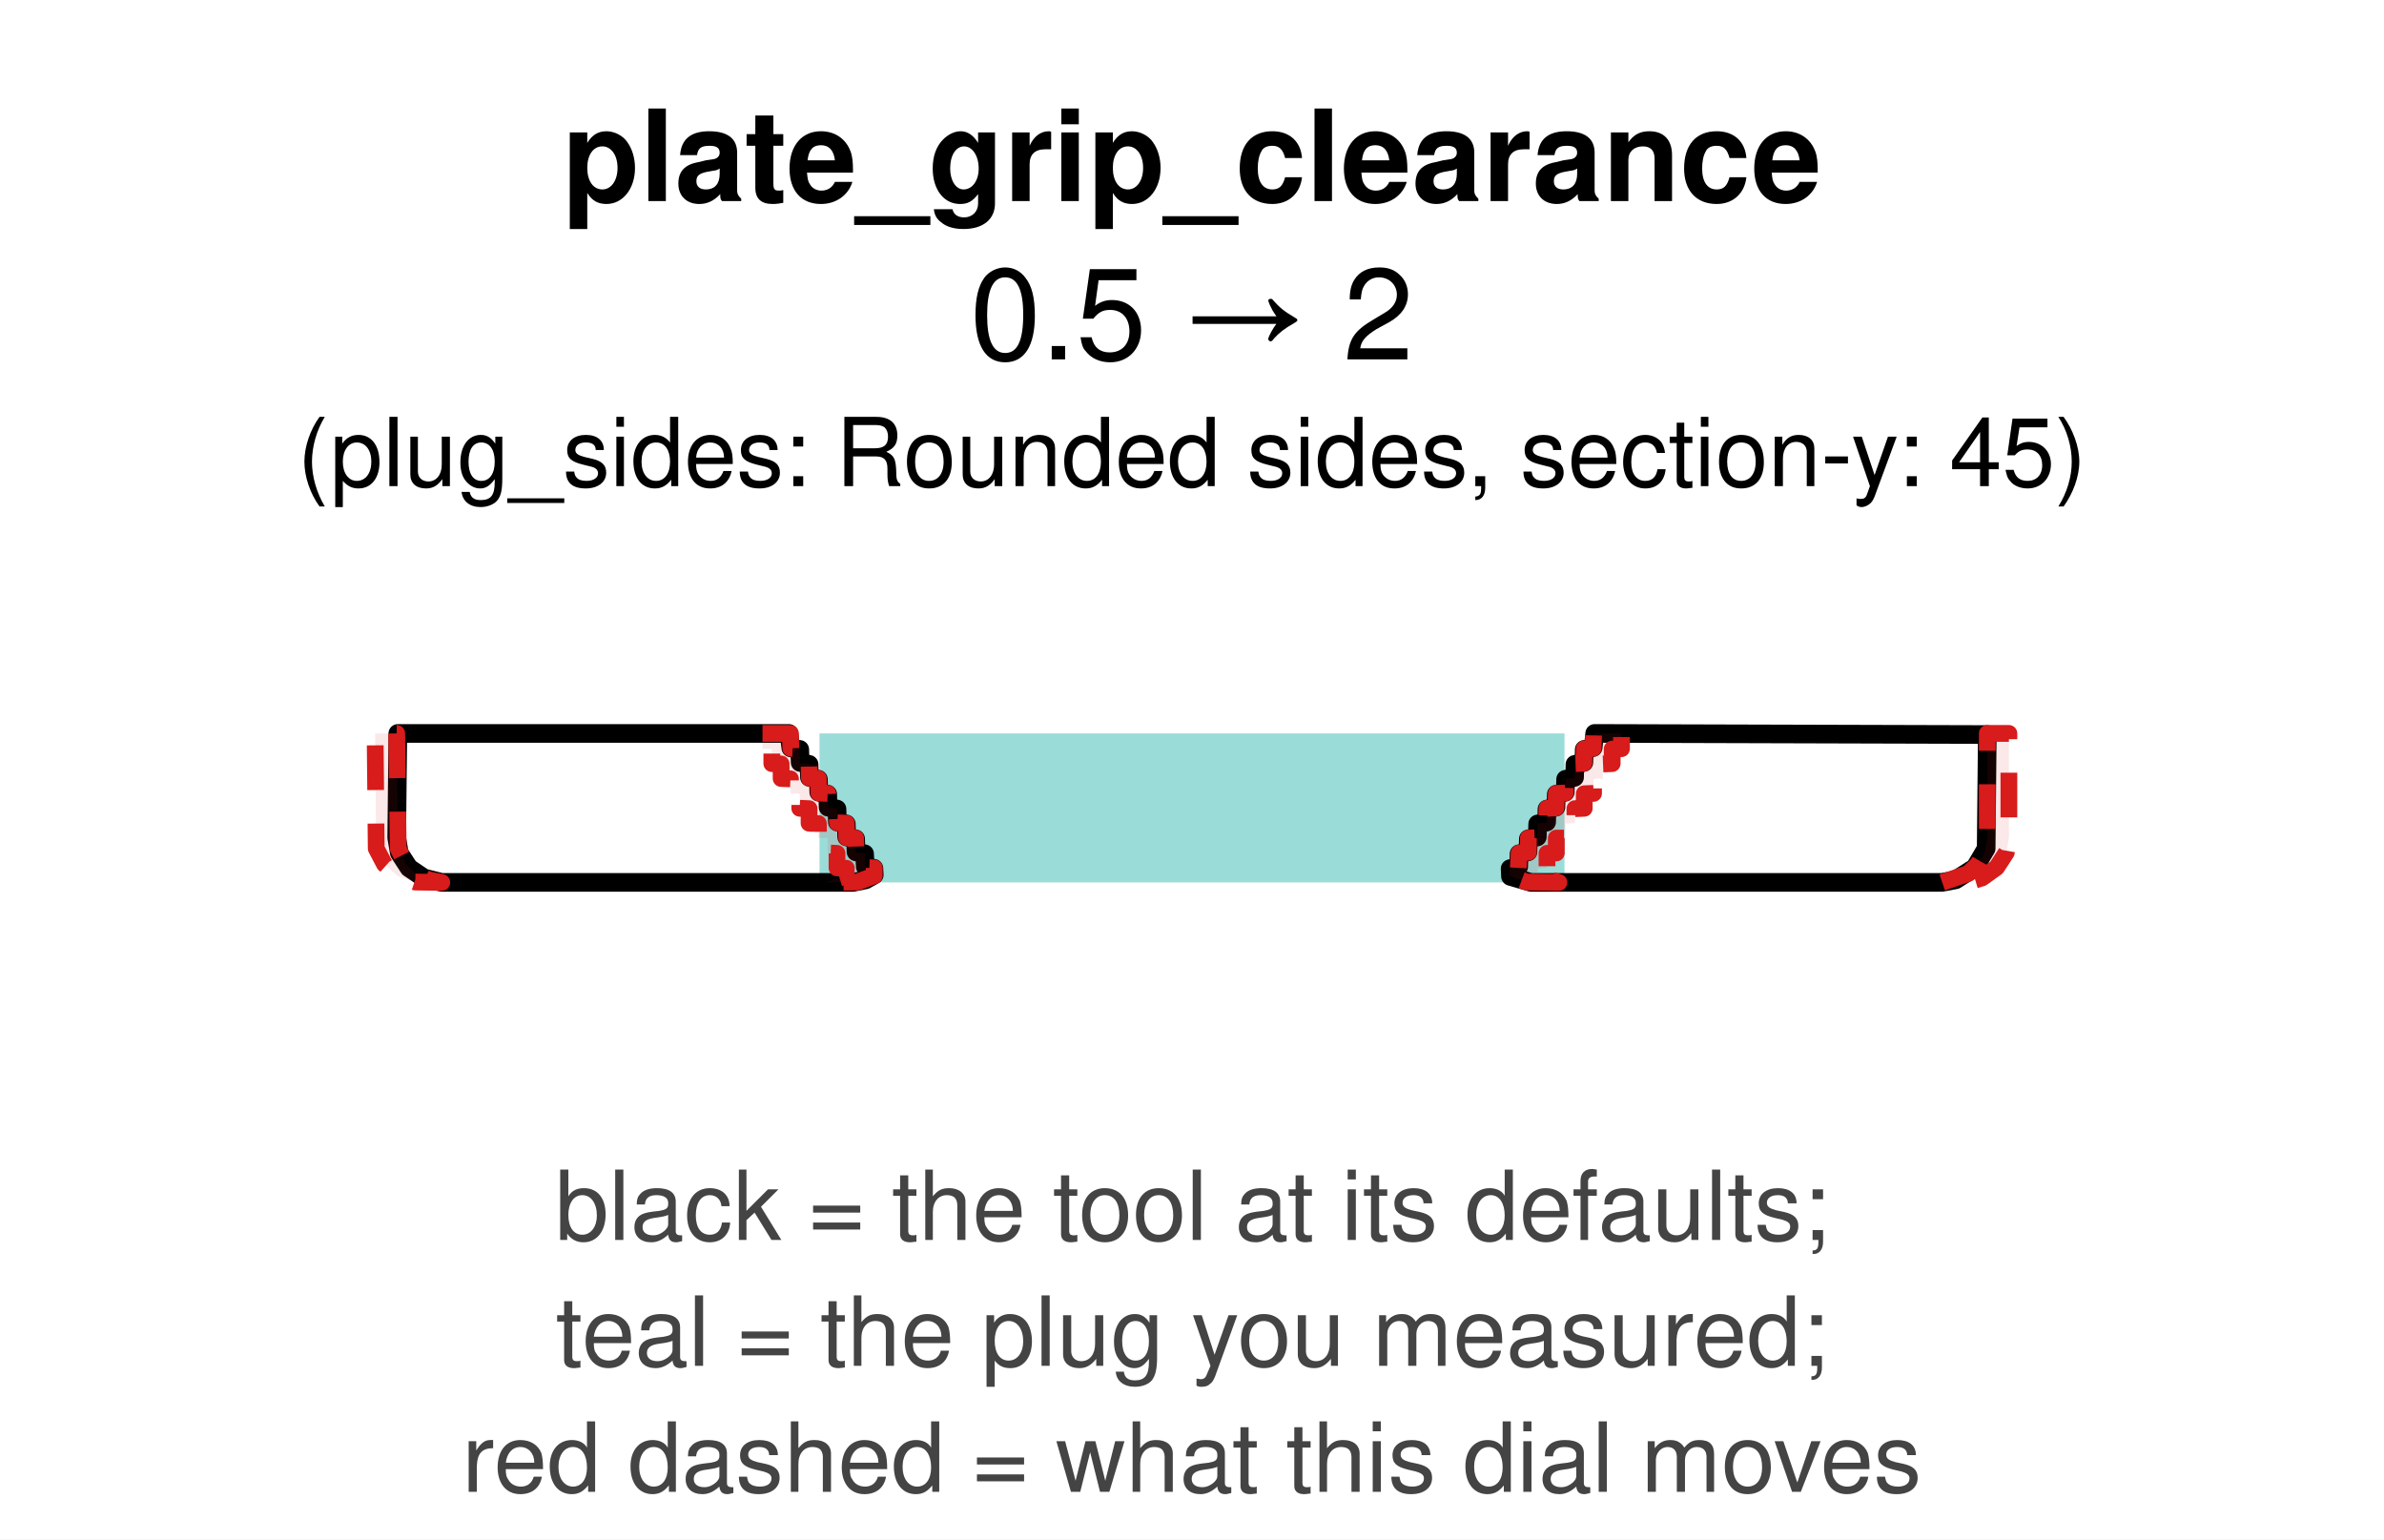
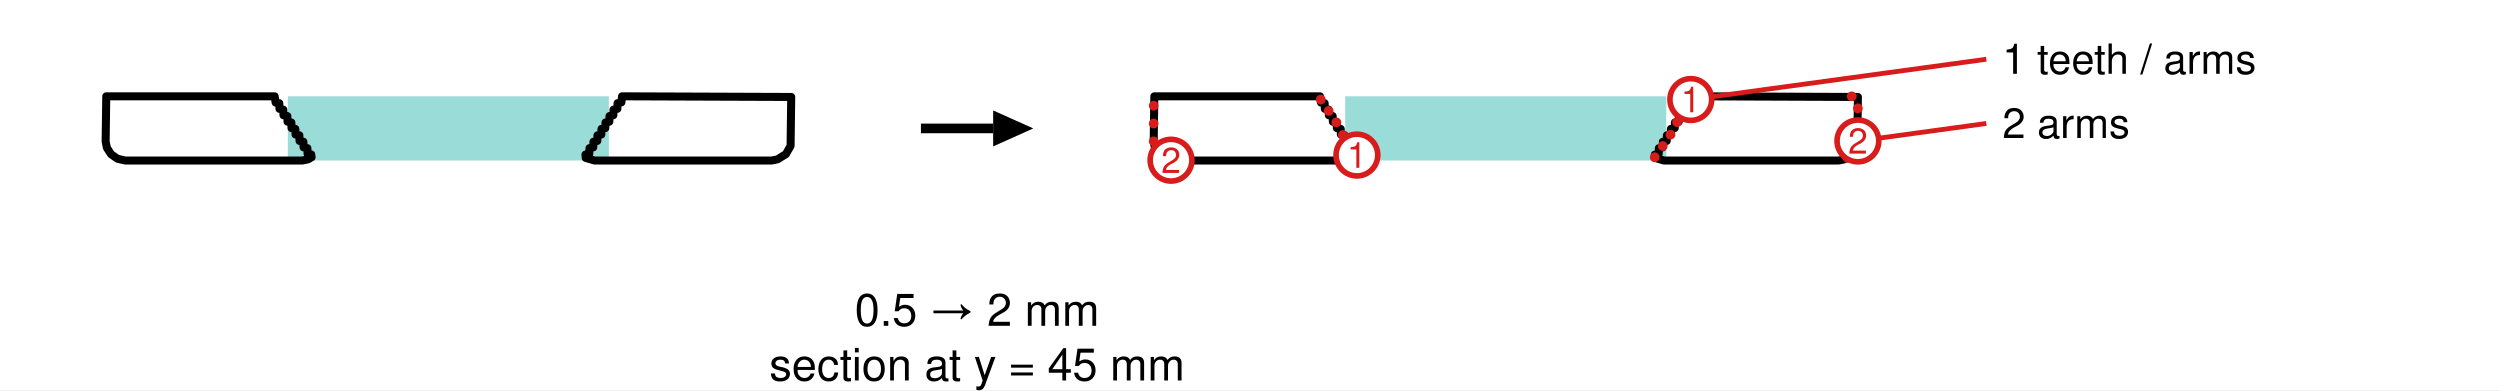
- <svg xmlns="http://www.w3.org/2000/svg" width="64.00mm" height="41.33mm" viewBox="0 0 64.00 41.33" role="img">
-   <rect width="64.00" height="41.33" fill="white" />
-   <text x="32.00" y="5.40" font-family="Helvetica, Arial, sans-serif" font-size="3.40" font-weight="bold" text-anchor="middle" fill="#000">plate_grip_clearance</text>
-   <text x="32.00" y="9.65" font-family="Helvetica, Arial, sans-serif" font-size="3.40" text-anchor="middle" fill="#000">0.5 → 2</text>
-   <text x="32.00" y="13.05" font-family="Helvetica, Arial, sans-serif" font-size="2.55" text-anchor="middle" fill="#000">(plug_sides: Rounded sides, section-y: 45)</text>
-   <path d="M 22.00 19.69 L 42.00 19.69 L 42.00 23.69 L 22.00 23.69 L 22.00 19.69 Z" fill="#20b2aa" fill-rule="evenodd" fill-opacity="0.45" stroke="none" />
-   <path d="M 40.55 23.53 L 40.54 23.32 L 40.77 23.27 L 40.78 22.92 L 41.02 22.87 L 41.03 22.52 L 41.27 22.47 L 41.28 22.12 L 41.52 22.07 L 41.53 21.72 L 41.77 21.67 L 41.78 21.32 L 42.02 21.27 L 42.03 20.92 L 42.27 20.87 L 42.28 20.52 L 42.52 20.47 L 42.53 20.12 L 42.77 20.07 L 42.81 19.69 L 53.35 19.72 L 53.32 22.78 L 53.02 23.29 L 52.50 23.62 L 52.13 23.69 L 41.10 23.69 L 40.55 23.53 Z" fill="none" stroke="#000" stroke-width="0.5" stroke-linejoin="round" stroke-linecap="round" />
-   <path d="M 10.65 22.49 L 10.68 19.69 L 21.18 19.69 L 21.23 20.08 L 21.47 20.12 L 21.48 20.47 L 21.72 20.52 L 21.73 20.87 L 21.97 20.92 L 21.98 21.27 L 22.22 21.32 L 22.23 21.67 L 22.47 21.72 L 22.48 22.07 L 22.72 22.12 L 22.73 22.47 L 22.97 22.52 L 22.98 22.87 L 23.21 22.92 L 23.23 23.27 L 23.46 23.31 L 23.47 23.49 L 23.24 23.62 L 22.90 23.69 L 11.86 23.69 L 11.38 23.57 L 10.98 23.30 L 10.72 22.90 L 10.65 22.49 Z" fill="none" stroke="#000" stroke-width="0.5" stroke-linejoin="round" stroke-linecap="round" />
-   <path d="M 10.65 19.69 L 10.69 22.78 L 10.90 23.20 L 11.16 23.45 L 11.50 23.62 L 11.86 23.69 L 11.15 23.68 L 10.68 23.52 L 10.32 23.20 L 10.10 22.78 L 10.07 19.69 L 10.65 19.69 Z" fill="#d81b1b" fill-rule="evenodd" fill-opacity="0.1" stroke="#d81b1b" stroke-width="0.45" stroke-linejoin="round" stroke-dasharray="1.2,0.9" />
-   <path d="M 20.47 19.69 L 21.22 19.69 L 21.23 20.09 L 21.47 20.10 L 21.48 20.49 L 21.72 20.50 L 21.73 20.89 L 21.97 20.90 L 21.98 21.29 L 22.22 21.30 L 22.23 21.69 L 22.47 21.70 L 22.48 22.09 L 22.72 22.10 L 22.73 22.49 L 22.97 22.50 L 22.98 22.89 L 23.22 22.90 L 23.23 23.29 L 23.47 23.30 L 23.47 23.51 L 23.02 23.68 L 22.15 23.69 L 22.71 23.52 L 22.72 23.31 L 22.47 23.30 L 22.47 22.91 L 22.22 22.90 L 22.22 22.50 L 21.97 22.50 L 21.97 22.11 L 21.72 22.10 L 21.72 21.71 L 21.47 21.70 L 21.47 21.31 L 21.22 21.30 L 21.22 20.91 L 20.97 20.90 L 20.97 20.51 L 20.72 20.50 L 20.72 20.11 L 20.47 20.10 L 20.47 19.69 Z" fill="#d81b1b" fill-rule="evenodd" fill-opacity="0.1" stroke="#d81b1b" stroke-width="0.45" stroke-linejoin="round" stroke-dasharray="1.2,0.9" />
-   <path d="M 40.76 23.30 L 40.78 22.90 L 41.03 22.88 L 41.03 22.50 L 41.27 22.49 L 41.28 22.10 L 41.52 22.09 L 41.53 21.70 L 41.77 21.69 L 41.78 21.30 L 42.02 21.29 L 42.03 20.90 L 42.27 20.89 L 42.28 20.50 L 42.52 20.49 L 42.53 20.10 L 42.77 20.09 L 42.78 19.69 L 43.53 19.69 L 43.53 20.10 L 43.28 20.11 L 43.28 20.50 L 43.03 20.51 L 43.03 20.90 L 42.78 20.91 L 42.78 21.30 L 42.53 21.31 L 42.53 21.70 L 42.28 21.71 L 42.28 22.10 L 42.03 22.11 L 42.03 22.50 L 41.78 22.50 L 41.78 22.90 L 41.53 22.91 L 41.53 23.30 L 41.28 23.31 L 41.29 23.52 L 41.85 23.69 L 40.98 23.68 L 40.53 23.51 L 40.53 23.30 L 40.76 23.30 Z" fill="#d81b1b" fill-rule="evenodd" fill-opacity="0.1" stroke="#d81b1b" stroke-width="0.45" stroke-linejoin="round" stroke-dasharray="1.2,0.9" />
-   <path d="M 52.14 23.69 L 52.84 23.45 L 53.10 23.20 L 53.28 22.89 L 53.35 22.48 L 53.35 19.69 L 53.93 19.69 L 53.93 22.49 L 53.86 22.89 L 53.60 23.29 L 53.21 23.57 L 52.85 23.68 L 52.14 23.69 Z" fill="#d81b1b" fill-rule="evenodd" fill-opacity="0.1" stroke="#d81b1b" stroke-width="0.45" stroke-linejoin="round" stroke-dasharray="1.2,0.9" />
-   <text x="32.00" y="33.29" font-family="Helvetica, Arial, sans-serif" font-size="2.60" text-anchor="middle" fill="#444444">black = the tool at its defaults;</text>
-   <text x="32.00" y="36.67" font-family="Helvetica, Arial, sans-serif" font-size="2.60" text-anchor="middle" fill="#444444">teal = the plug you measured;</text>
-   <text x="32.00" y="40.05" font-family="Helvetica, Arial, sans-serif" font-size="2.60" text-anchor="middle" fill="#444444">red dashed = what this dial moves</text>
+ <svg xmlns="http://www.w3.org/2000/svg" width="155.74mm" height="24.30mm" viewBox="0 0 155.74 24.30" role="img">
+   <rect width="155.74" height="24.30" fill="white" />
+   <g class="panel" id="before">
+     <path d="M 17.93 6.00 L 37.93 6.00 L 37.93 10.00 L 17.93 10.00 L 17.93 6.00 Z" fill="#20b2aa" fill-rule="evenodd" fill-opacity="0.45" stroke="none" />
+     <path d="M 36.49 9.84 L 36.47 9.63 L 36.71 9.58 L 36.72 9.23 L 36.96 9.18 L 36.97 8.83 L 37.21 8.78 L 37.22 8.43 L 37.46 8.38 L 37.47 8.03 L 37.71 7.98 L 37.72 7.63 L 37.96 7.58 L 37.97 7.23 L 38.21 7.18 L 38.22 6.83 L 38.46 6.78 L 38.47 6.43 L 38.71 6.38 L 38.75 6.00 L 49.29 6.04 L 49.25 9.09 L 48.96 9.60 L 48.43 9.93 L 48.07 10.00 L 37.04 10.00 L 36.49 9.84 Z" fill="none" stroke="#000" stroke-width="0.5" stroke-linejoin="round" stroke-linecap="round" />
+     <path d="M 6.58 8.81 L 6.62 6.00 L 17.11 6.00 L 17.17 6.39 L 17.40 6.43 L 17.41 6.78 L 17.65 6.83 L 17.66 7.18 L 17.90 7.23 L 17.91 7.58 L 18.15 7.63 L 18.16 7.98 L 18.40 8.03 L 18.41 8.38 L 18.65 8.43 L 18.66 8.78 L 18.90 8.83 L 18.91 9.18 L 19.15 9.23 L 19.16 9.58 L 19.39 9.62 L 19.41 9.80 L 19.18 9.93 L 18.83 10.00 L 7.80 10.00 L 7.32 9.89 L 6.92 9.61 L 6.66 9.21 L 6.58 8.81 Z" fill="none" stroke="#000" stroke-width="0.5" stroke-linejoin="round" stroke-linecap="round" />
+   </g>
+   <g class="arrow">
+     <line x1="57.37" y1="8.00" x2="61.87" y2="8.00" stroke="#000" stroke-width="0.6" />
+     <polygon points="64.37,8.00 61.87,6.88 61.87,9.12" fill="#000" />
+     <text x="60.87" y="20.30" font-family="Helvetica, Arial, sans-serif" font-size="2.80" text-anchor="middle" fill="#000">0.5 → 2 mm</text>
+     <text x="60.87" y="23.70" font-family="Helvetica, Arial, sans-serif" font-size="2.80" text-anchor="middle" fill="#000">section at y = 45 mm</text>
+   </g>
+   <g class="panel" id="after" transform="translate(65.87 0)">
+     <path d="M 17.93 6.00 L 37.93 6.00 L 37.93 10.00 L 17.93 10.00 L 17.93 6.00 Z" fill="#20b2aa" fill-rule="evenodd" fill-opacity="0.45" stroke="none" />
+     <path d="M 37.24 9.84 L 37.22 9.63 L 37.46 9.58 L 37.47 9.23 L 37.71 9.18 L 37.72 8.83 L 37.96 8.78 L 37.97 8.43 L 38.21 8.38 L 38.22 8.03 L 38.46 7.98 L 38.47 7.63 L 38.71 7.58 L 38.72 7.23 L 38.96 7.18 L 38.97 6.83 L 39.21 6.78 L 39.22 6.43 L 39.46 6.38 L 39.50 6.00 L 49.87 6.04 L 49.83 9.09 L 49.54 9.60 L 49.02 9.93 L 48.66 10.00 L 37.79 10.00 L 37.24 9.84 Z" fill="none" stroke="#000" stroke-width="0.5" stroke-linejoin="round" stroke-linecap="round" />
+     <path d="M 6.00 8.81 L 6.04 6.00 L 16.36 6.00 L 16.42 6.39 L 16.65 6.43 L 16.66 6.78 L 16.90 6.83 L 16.91 7.18 L 17.15 7.23 L 17.16 7.58 L 17.40 7.63 L 17.41 7.98 L 17.65 8.03 L 17.66 8.38 L 17.90 8.43 L 17.91 8.78 L 18.15 8.83 L 18.16 9.18 L 18.40 9.23 L 18.41 9.58 L 18.64 9.62 L 18.66 9.80 L 18.43 9.93 L 18.08 10.00 L 7.21 10.00 L 6.73 9.89 L 6.33 9.61 L 6.08 9.21 L 6.00 8.81 Z" fill="none" stroke="#000" stroke-width="0.5" stroke-linejoin="round" stroke-linecap="round" />
+     <path d="M 37.21 9.80 L 37.21 9.80 L 37.22 9.63 L 37.26 9.61 L 37.42 9.61 L 37.46 9.58 L 37.47 9.23 L 37.51 9.21 L 37.67 9.21 L 37.71 9.18 L 37.72 8.83 L 37.76 8.81 L 37.92 8.81 L 37.96 8.78 L 37.97 8.43 L 38.01 8.41 L 38.17 8.41 L 38.21 8.38 L 38.22 8.03 L 38.26 8.01 L 38.42 8.01 L 38.46 7.98 L 38.47 7.63 L 38.51 7.61 L 38.67 7.61 L 38.71 7.58 L 38.72 7.23 L 38.76 7.21 L 38.92 7.21 L 38.96 7.18 L 38.97 6.83 L 39.01 6.81 L 39.17 6.81 L 39.21 6.78 L 39.22 6.43 L 39.26 6.41 L 39.42 6.41 L 39.46 6.38 L 39.46 6.20" fill="none" stroke="#d81b1b" stroke-width="0.6" stroke-linecap="round" stroke-linejoin="round" stroke-dasharray="0.01,1.1" />
+     <path d="M 49.48 6.00 L 49.82 6.00 L 49.85 6.01 L 49.87 6.04 L 49.87 8.78 L 49.83 9.09 L 49.74 9.32 L 49.62 9.51 L 49.54 9.60 L 49.35 9.77 L 49.14 9.88 L 49.02 9.93 L 48.79 9.99 L 48.78 9.99" fill="none" stroke="#d81b1b" stroke-width="0.6" stroke-linecap="round" stroke-linejoin="round" stroke-dasharray="0.01,1.1" />
+     <path d="M 6.00 8.81 L 6.00 6.05 L 6.01 6.02 L 6.04 6.00 L 6.39 6.00" fill="none" stroke="#d81b1b" stroke-width="0.6" stroke-linecap="round" stroke-linejoin="round" stroke-dasharray="0.01,1.1" />
+     <path d="M 16.41 6.20 L 16.42 6.39 L 16.45 6.41 L 16.61 6.41 L 16.65 6.43 L 16.66 6.78 L 16.70 6.81 L 16.86 6.81 L 16.90 6.83 L 16.91 7.18 L 16.95 7.21 L 17.11 7.21 L 17.15 7.23 L 17.16 7.58 L 17.20 7.61 L 17.36 7.61 L 17.40 7.63 L 17.41 7.98 L 17.45 8.01 L 17.61 8.01 L 17.65 8.03 L 17.66 8.38 L 17.70 8.41 L 17.86 8.41 L 17.90 8.43 L 17.91 8.78 L 17.95 8.81 L 18.11 8.81 L 18.15 8.83 L 18.16 9.18 L 18.20 9.21 L 18.36 9.21 L 18.40 9.23 L 18.41 9.58 L 18.45 9.61 L 18.64 9.62 L 18.66 9.66 L 18.66 9.80 L 18.66 9.80" fill="none" stroke="#d81b1b" stroke-width="0.6" stroke-linecap="round" stroke-linejoin="round" stroke-dasharray="0.01,1.1" />
+     <path d="M 7.08 9.98 L 6.97 9.96 L 6.73 9.89 L 6.52 9.77 L 6.33 9.61 L 6.18 9.42 L 6.08 9.21 L 6.02 8.98 L 6.00 8.81" fill="none" stroke="#d81b1b" stroke-width="0.6" stroke-linecap="round" stroke-linejoin="round" stroke-dasharray="0.01,1.1" />
+     <circle cx="7.08" cy="9.98" r="1.3" fill="white" stroke="#d81b1b" stroke-width="0.35" />
+     <text x="7.08" y="10.77" font-family="Helvetica, Arial, sans-serif" font-size="2.20" text-anchor="middle" fill="#d81b1b">2</text>
+     <circle cx="18.66" cy="9.66" r="1.3" fill="white" stroke="#d81b1b" stroke-width="0.35" />
+     <text x="18.66" y="10.45" font-family="Helvetica, Arial, sans-serif" font-size="2.20" text-anchor="middle" fill="#d81b1b">1</text>
+     <circle cx="39.46" cy="6.20" r="1.3" fill="white" stroke="#d81b1b" stroke-width="0.35" />
+     <text x="39.46" y="6.99" font-family="Helvetica, Arial, sans-serif" font-size="2.20" text-anchor="middle" fill="#d81b1b">1</text>
+     <circle cx="49.87" cy="8.78" r="1.3" fill="white" stroke="#d81b1b" stroke-width="0.35" />
+     <text x="49.87" y="9.57" font-family="Helvetica, Arial, sans-serif" font-size="2.20" text-anchor="middle" fill="#d81b1b">2</text>
+   </g>
+   <g class="key">
+     <text x="124.74" y="4.60" font-family="Helvetica, Arial, sans-serif" font-size="2.60" text-anchor="start" fill="#000">1 teeth / arms</text>
+     <text x="124.74" y="8.60" font-family="Helvetica, Arial, sans-serif" font-size="2.60" text-anchor="start" fill="#000">2 arms</text>
+   </g>
+   <g class="leaders">
+     <line x1="106.62" y1="6.03" x2="123.74" y2="3.69" stroke="#d81b1b" stroke-width="0.3" />
+     <line x1="117.03" y1="8.61" x2="123.74" y2="7.69" stroke="#d81b1b" stroke-width="0.3" />
+   </g>
</svg>
